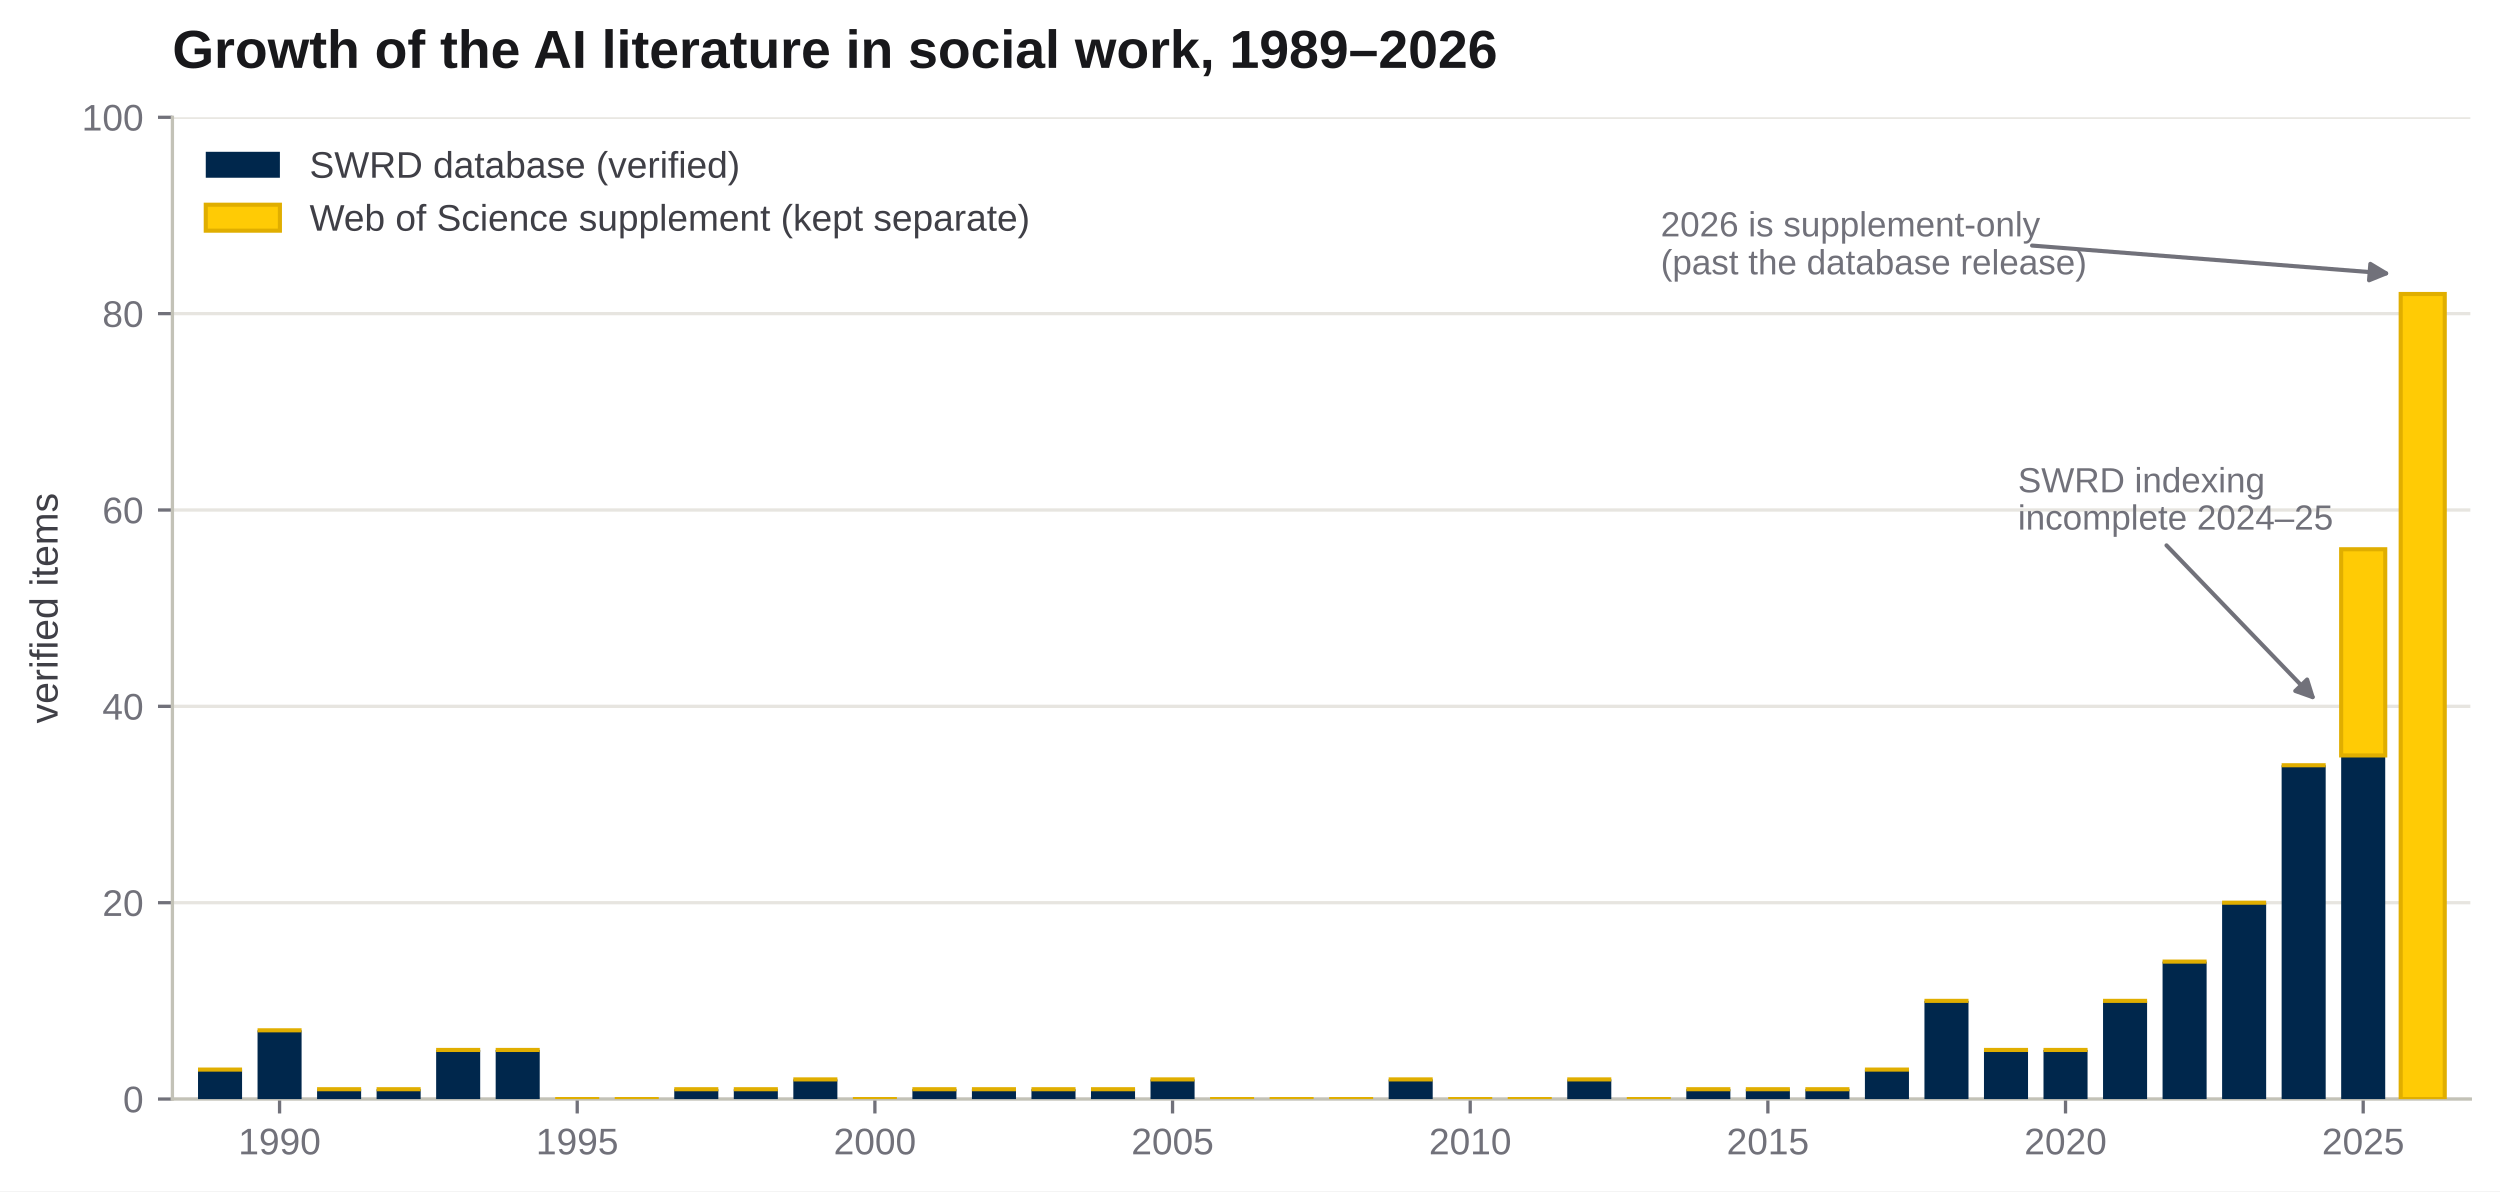
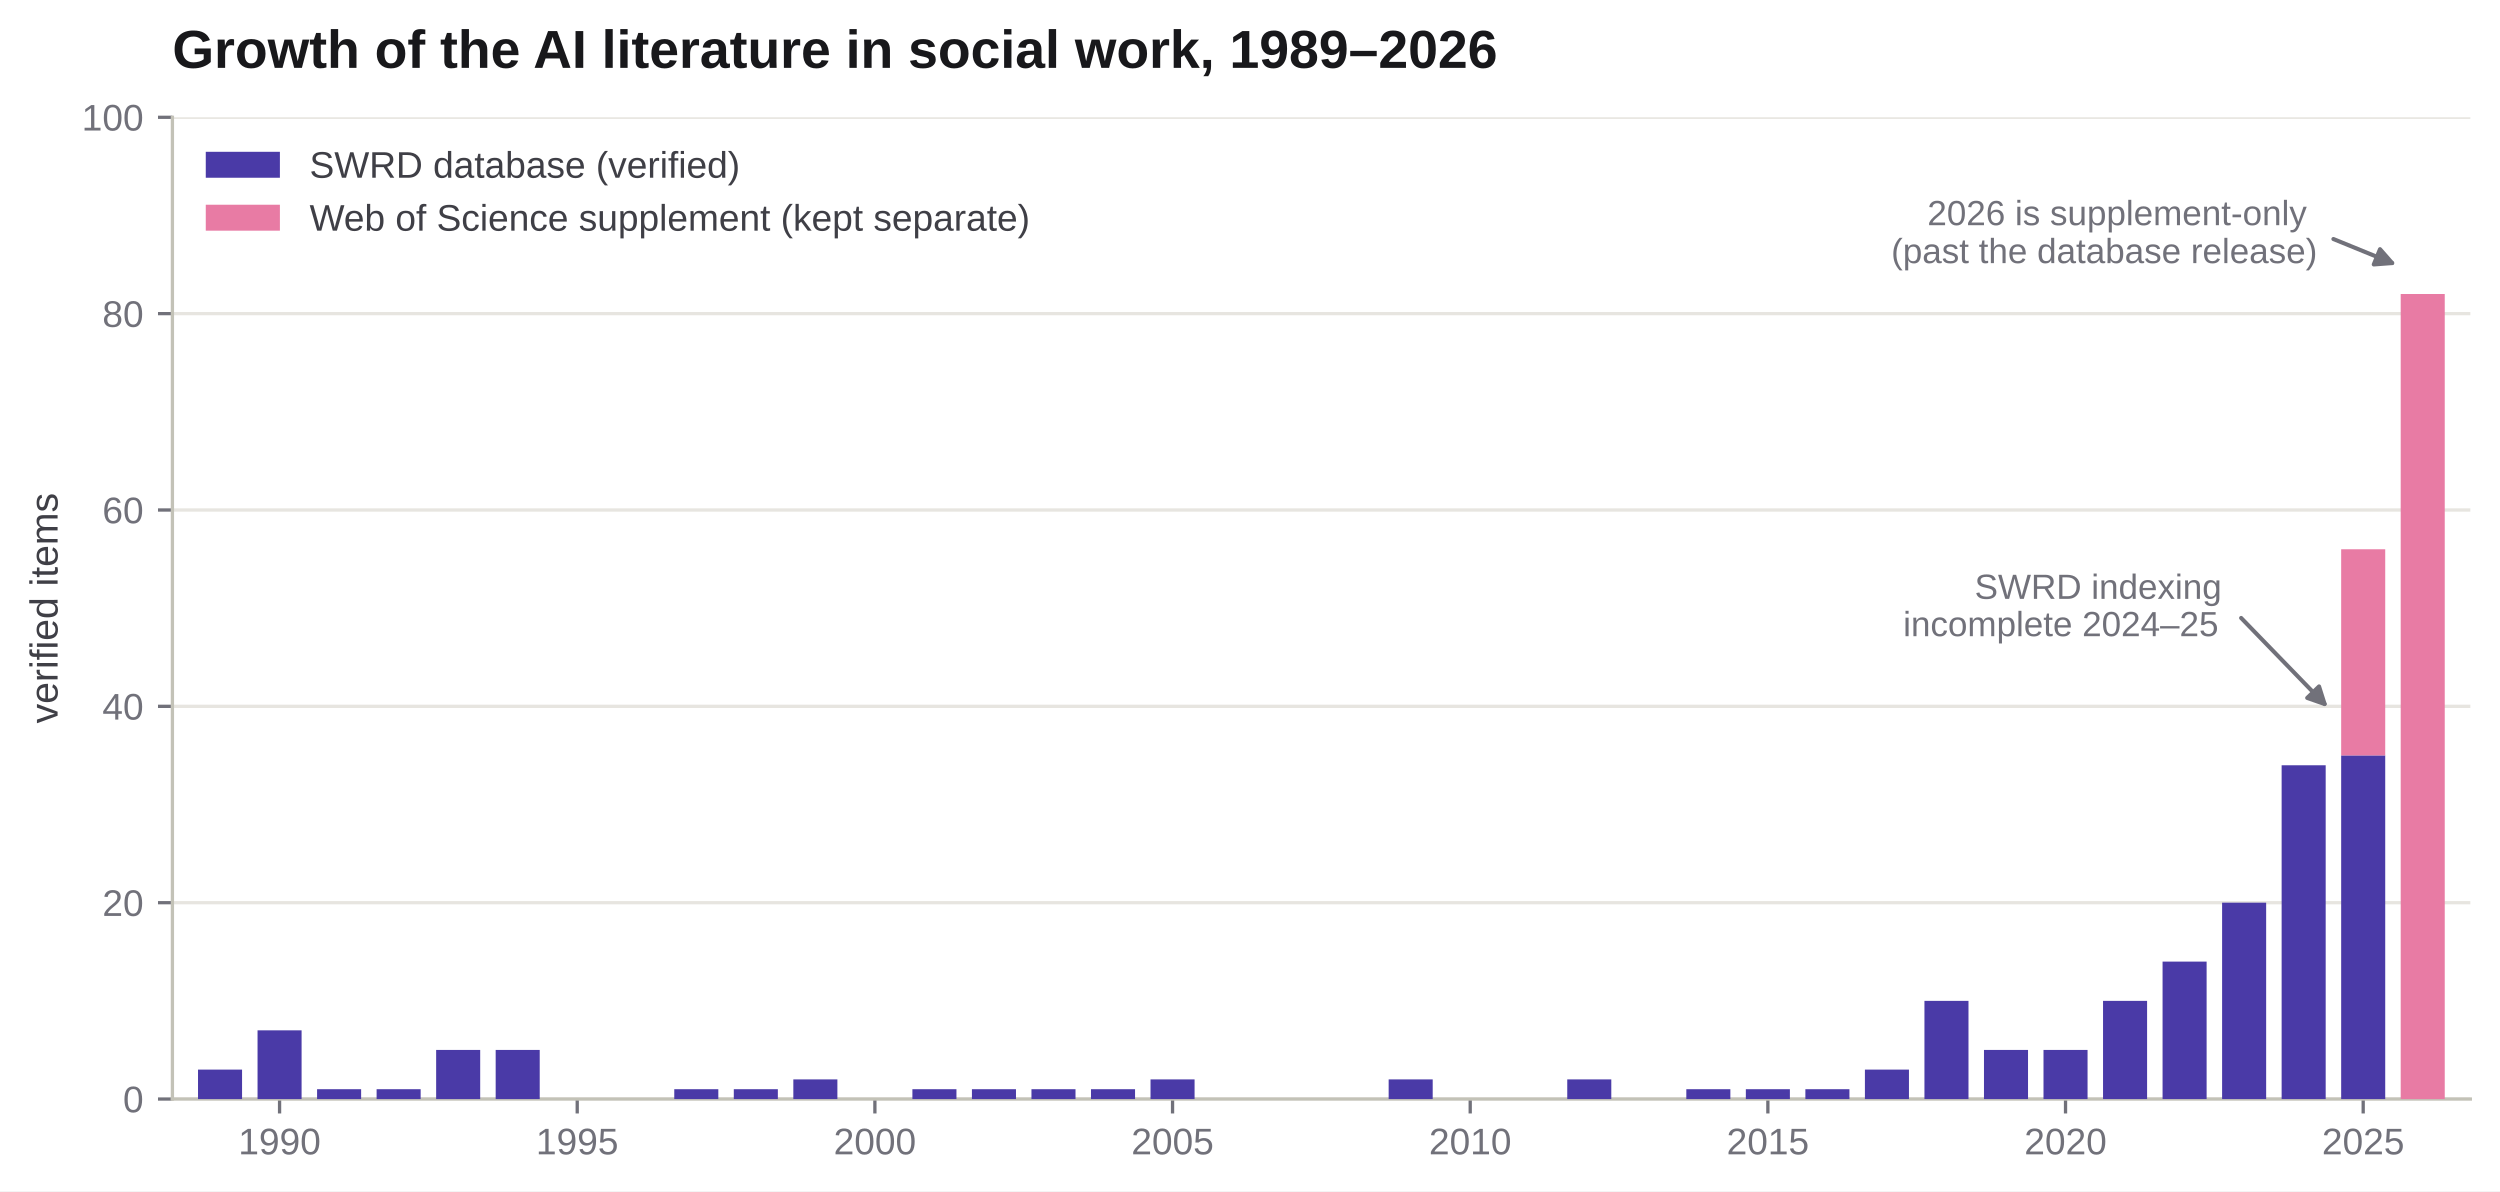
<svg xmlns="http://www.w3.org/2000/svg" xmlns:xlink="http://www.w3.org/1999/xlink" width="607.066pt" height="289.275pt" viewBox="0 0 607.066 289.275" version="1.1">
  <defs>
    <style type="text/css">*{stroke-linejoin: round; stroke-linecap: butt}</style>
  </defs>
  <g id="figure_1">
    <g id="patch_1">
      <path d="M 0 289.275  L 607.066 289.275  L 607.066 0  L 0 0  z " style="fill: #ffffff" />
    </g>
    <g id="axes_1">
      <g id="patch_2">
        <path d="M 41.866 266.875  L 599.866 266.875  L 599.866 28.483  L 41.866 28.483  z " style="fill: #ffffff" />
      </g>
      <g id="matplotlib.axis_1">
        <g id="xtick_1">
          <g id="line2d_1">
            <defs>
-               <path id="m3e2ad71eb3" d="M 0 0  L 0 3.5  " style="stroke: #71717a; stroke-width: 0.8" />
+               <path id="mb1f500b744" d="M 0 0  L 0 3.5  " style="stroke: #71717a; stroke-width: 0.8" />
            </defs>
            <g>
-               <use xlink:href="#m3e2ad71eb3" x="67.886" y="266.875" style="fill: #71717a; stroke: #71717a; stroke-width: 0.8" />
+               <use xlink:href="#mb1f500b744" x="67.886" y="266.875" style="fill: #71717a; stroke: #71717a; stroke-width: 0.8" />
            </g>
          </g>
          <g id="text_1">
            <text style="fill: #71717a; font: 9px 'IBM Plex Sans', 'system-ui', 'Helvetica Neue', 'Arial', sans-serif; text-anchor: middle" x="67.886" y="280.301" transform="rotate(-0 67.88643 280.3014)">1990</text>
          </g>
        </g>
        <g id="xtick_2">
          <g id="line2d_2">
            <g>
-               <use xlink:href="#m3e2ad71eb3" x="140.166" y="266.875" style="fill: #71717a; stroke: #71717a; stroke-width: 0.8" />
+               <use xlink:href="#mb1f500b744" x="140.166" y="266.875" style="fill: #71717a; stroke: #71717a; stroke-width: 0.8" />
            </g>
          </g>
          <g id="text_2">
            <text style="fill: #71717a; font: 9px 'IBM Plex Sans', 'system-ui', 'Helvetica Neue', 'Arial', sans-serif; text-anchor: middle" x="140.166" y="280.301" transform="rotate(-0 140.1662 280.3014)">1995</text>
          </g>
        </g>
        <g id="xtick_3">
          <g id="line2d_3">
            <g>
-               <use xlink:href="#m3e2ad71eb3" x="212.446" y="266.875" style="fill: #71717a; stroke: #71717a; stroke-width: 0.8" />
+               <use xlink:href="#mb1f500b744" x="212.446" y="266.875" style="fill: #71717a; stroke: #71717a; stroke-width: 0.8" />
            </g>
          </g>
          <g id="text_3">
            <text style="fill: #71717a; font: 9px 'IBM Plex Sans', 'system-ui', 'Helvetica Neue', 'Arial', sans-serif; text-anchor: middle" x="212.446" y="280.301" transform="rotate(-0 212.446 280.3014)">2000</text>
          </g>
        </g>
        <g id="xtick_4">
          <g id="line2d_4">
            <g>
-               <use xlink:href="#m3e2ad71eb3" x="284.726" y="266.875" style="fill: #71717a; stroke: #71717a; stroke-width: 0.8" />
+               <use xlink:href="#mb1f500b744" x="284.726" y="266.875" style="fill: #71717a; stroke: #71717a; stroke-width: 0.8" />
            </g>
          </g>
          <g id="text_4">
            <text style="fill: #71717a; font: 9px 'IBM Plex Sans', 'system-ui', 'Helvetica Neue', 'Arial', sans-serif; text-anchor: middle" x="284.726" y="280.301" transform="rotate(-0 284.7258 280.3014)">2005</text>
          </g>
        </g>
        <g id="xtick_5">
          <g id="line2d_5">
            <g>
-               <use xlink:href="#m3e2ad71eb3" x="357.006" y="266.875" style="fill: #71717a; stroke: #71717a; stroke-width: 0.8" />
+               <use xlink:href="#mb1f500b744" x="357.006" y="266.875" style="fill: #71717a; stroke: #71717a; stroke-width: 0.8" />
            </g>
          </g>
          <g id="text_5">
            <text style="fill: #71717a; font: 9px 'IBM Plex Sans', 'system-ui', 'Helvetica Neue', 'Arial', sans-serif; text-anchor: middle" x="357.006" y="280.301" transform="rotate(-0 357.0056 280.3014)">2010</text>
          </g>
        </g>
        <g id="xtick_6">
          <g id="line2d_6">
            <g>
-               <use xlink:href="#m3e2ad71eb3" x="429.285" y="266.875" style="fill: #71717a; stroke: #71717a; stroke-width: 0.8" />
+               <use xlink:href="#mb1f500b744" x="429.285" y="266.875" style="fill: #71717a; stroke: #71717a; stroke-width: 0.8" />
            </g>
          </g>
          <g id="text_6">
            <text style="fill: #71717a; font: 9px 'IBM Plex Sans', 'system-ui', 'Helvetica Neue', 'Arial', sans-serif; text-anchor: middle" x="429.285" y="280.301" transform="rotate(-0 429.2854 280.3014)">2015</text>
          </g>
        </g>
        <g id="xtick_7">
          <g id="line2d_7">
            <g>
-               <use xlink:href="#m3e2ad71eb3" x="501.565" y="266.875" style="fill: #71717a; stroke: #71717a; stroke-width: 0.8" />
+               <use xlink:href="#mb1f500b744" x="501.565" y="266.875" style="fill: #71717a; stroke: #71717a; stroke-width: 0.8" />
            </g>
          </g>
          <g id="text_7">
            <text style="fill: #71717a; font: 9px 'IBM Plex Sans', 'system-ui', 'Helvetica Neue', 'Arial', sans-serif; text-anchor: middle" x="501.565" y="280.301" transform="rotate(-0 501.5652 280.3014)">2020</text>
          </g>
        </g>
        <g id="xtick_8">
          <g id="line2d_8">
            <g>
-               <use xlink:href="#m3e2ad71eb3" x="573.845" y="266.875" style="fill: #71717a; stroke: #71717a; stroke-width: 0.8" />
+               <use xlink:href="#mb1f500b744" x="573.845" y="266.875" style="fill: #71717a; stroke: #71717a; stroke-width: 0.8" />
            </g>
          </g>
          <g id="text_8">
            <text style="fill: #71717a; font: 9px 'IBM Plex Sans', 'system-ui', 'Helvetica Neue', 'Arial', sans-serif; text-anchor: middle" x="573.845" y="280.301" transform="rotate(-0 573.845 280.3014)">2025</text>
          </g>
        </g>
      </g>
      <g id="matplotlib.axis_2">
        <g id="ytick_1">
          <g id="line2d_9">
-             <path d="M 41.866 266.875  L 599.866 266.875  " clip-path="url(#p88d65da010)" style="fill: none; stroke: #e7e5e0; stroke-width: 0.8; stroke-linecap: square" />
+             <path d="M 41.866 266.875  L 599.866 266.875  " clip-path="url(#p7d32a5e23e)" style="fill: none; stroke: #e7e5e0; stroke-width: 0.8; stroke-linecap: square" />
          </g>
          <g id="line2d_10">
            <defs>
-               <path id="m13302ac8a0" d="M 0 0  L -3.5 0  " style="stroke: #71717a; stroke-width: 0.8" />
+               <path id="m7525e73530" d="M 0 0  L -3.5 0  " style="stroke: #71717a; stroke-width: 0.8" />
            </defs>
            <g>
-               <use xlink:href="#m13302ac8a0" x="41.866" y="266.875" style="fill: #71717a; stroke: #71717a; stroke-width: 0.8" />
+               <use xlink:href="#m7525e73530" x="41.866" y="266.875" style="fill: #71717a; stroke: #71717a; stroke-width: 0.8" />
            </g>
          </g>
          <g id="text_9">
            <text style="fill: #71717a; font: 9px 'IBM Plex Sans', 'system-ui', 'Helvetica Neue', 'Arial', sans-serif; text-anchor: end" x="34.866" y="270.088" transform="rotate(-0 34.8657 270.0881)">0</text>
          </g>
        </g>
        <g id="ytick_2">
          <g id="line2d_11">
-             <path d="M 41.866 219.196  L 599.866 219.196  " clip-path="url(#p88d65da010)" style="fill: none; stroke: #e7e5e0; stroke-width: 0.8; stroke-linecap: square" />
+             <path d="M 41.866 219.196  L 599.866 219.196  " clip-path="url(#p7d32a5e23e)" style="fill: none; stroke: #e7e5e0; stroke-width: 0.8; stroke-linecap: square" />
          </g>
          <g id="line2d_12">
            <g>
-               <use xlink:href="#m13302ac8a0" x="41.866" y="219.196" style="fill: #71717a; stroke: #71717a; stroke-width: 0.8" />
+               <use xlink:href="#m7525e73530" x="41.866" y="219.196" style="fill: #71717a; stroke: #71717a; stroke-width: 0.8" />
            </g>
          </g>
          <g id="text_10">
            <text style="fill: #71717a; font: 9px 'IBM Plex Sans', 'system-ui', 'Helvetica Neue', 'Arial', sans-serif; text-anchor: end" x="34.866" y="222.41" transform="rotate(-0 34.8657 222.4097)">20</text>
          </g>
        </g>
        <g id="ytick_3">
          <g id="line2d_13">
-             <path d="M 41.866 171.518  L 599.866 171.518  " clip-path="url(#p88d65da010)" style="fill: none; stroke: #e7e5e0; stroke-width: 0.8; stroke-linecap: square" />
+             <path d="M 41.866 171.518  L 599.866 171.518  " clip-path="url(#p7d32a5e23e)" style="fill: none; stroke: #e7e5e0; stroke-width: 0.8; stroke-linecap: square" />
          </g>
          <g id="line2d_14">
            <g>
-               <use xlink:href="#m13302ac8a0" x="41.866" y="171.518" style="fill: #71717a; stroke: #71717a; stroke-width: 0.8" />
+               <use xlink:href="#m7525e73530" x="41.866" y="171.518" style="fill: #71717a; stroke: #71717a; stroke-width: 0.8" />
            </g>
          </g>
          <g id="text_11">
            <text style="fill: #71717a; font: 9px 'IBM Plex Sans', 'system-ui', 'Helvetica Neue', 'Arial', sans-serif; text-anchor: end" x="34.866" y="174.731" transform="rotate(-0 34.8657 174.7313)">40</text>
          </g>
        </g>
        <g id="ytick_4">
          <g id="line2d_15">
-             <path d="M 41.866 123.84  L 599.866 123.84  " clip-path="url(#p88d65da010)" style="fill: none; stroke: #e7e5e0; stroke-width: 0.8; stroke-linecap: square" />
+             <path d="M 41.866 123.84  L 599.866 123.84  " clip-path="url(#p7d32a5e23e)" style="fill: none; stroke: #e7e5e0; stroke-width: 0.8; stroke-linecap: square" />
          </g>
          <g id="line2d_16">
            <g>
-               <use xlink:href="#m13302ac8a0" x="41.866" y="123.84" style="fill: #71717a; stroke: #71717a; stroke-width: 0.8" />
+               <use xlink:href="#m7525e73530" x="41.866" y="123.84" style="fill: #71717a; stroke: #71717a; stroke-width: 0.8" />
            </g>
          </g>
          <g id="text_12">
            <text style="fill: #71717a; font: 9px 'IBM Plex Sans', 'system-ui', 'Helvetica Neue', 'Arial', sans-serif; text-anchor: end" x="34.866" y="127.053" transform="rotate(-0 34.8657 127.0529)">60</text>
          </g>
        </g>
        <g id="ytick_5">
          <g id="line2d_17">
-             <path d="M 41.866 76.161  L 599.866 76.161  " clip-path="url(#p88d65da010)" style="fill: none; stroke: #e7e5e0; stroke-width: 0.8; stroke-linecap: square" />
+             <path d="M 41.866 76.161  L 599.866 76.161  " clip-path="url(#p7d32a5e23e)" style="fill: none; stroke: #e7e5e0; stroke-width: 0.8; stroke-linecap: square" />
          </g>
          <g id="line2d_18">
            <g>
-               <use xlink:href="#m13302ac8a0" x="41.866" y="76.161" style="fill: #71717a; stroke: #71717a; stroke-width: 0.8" />
+               <use xlink:href="#m7525e73530" x="41.866" y="76.161" style="fill: #71717a; stroke: #71717a; stroke-width: 0.8" />
            </g>
          </g>
          <g id="text_13">
            <text style="fill: #71717a; font: 9px 'IBM Plex Sans', 'system-ui', 'Helvetica Neue', 'Arial', sans-serif; text-anchor: end" x="34.866" y="79.374" transform="rotate(-0 34.8657 79.37449)">80</text>
          </g>
        </g>
        <g id="ytick_6">
          <g id="line2d_19">
-             <path d="M 41.866 28.483  L 599.866 28.483  " clip-path="url(#p88d65da010)" style="fill: none; stroke: #e7e5e0; stroke-width: 0.8; stroke-linecap: square" />
+             <path d="M 41.866 28.483  L 599.866 28.483  " clip-path="url(#p7d32a5e23e)" style="fill: none; stroke: #e7e5e0; stroke-width: 0.8; stroke-linecap: square" />
          </g>
          <g id="line2d_20">
            <g>
-               <use xlink:href="#m13302ac8a0" x="41.866" y="28.483" style="fill: #71717a; stroke: #71717a; stroke-width: 0.8" />
+               <use xlink:href="#m7525e73530" x="41.866" y="28.483" style="fill: #71717a; stroke: #71717a; stroke-width: 0.8" />
            </g>
          </g>
          <g id="text_14">
            <text style="fill: #71717a; font: 9px 'IBM Plex Sans', 'system-ui', 'Helvetica Neue', 'Arial', sans-serif; text-anchor: end" x="34.866" y="31.696" transform="rotate(-0 34.8657 31.69609)">100</text>
          </g>
        </g>
        <g id="text_15">
          <text style="fill: #3f3f46; font: 9.5px 'IBM Plex Sans', 'system-ui', 'Helvetica Neue', 'Arial', sans-serif; text-anchor: middle" x="13.984" y="147.679" transform="rotate(-90 13.98359 147.6788)">verified items</text>
        </g>
      </g>
      <g id="patch_3">
        <path d="M 41.866 266.875  L 41.866 28.483  " style="fill: none; stroke: #c3c2b7; stroke-width: 0.8; stroke-linejoin: miter; stroke-linecap: square" />
      </g>
      <g id="patch_4">
        <path d="M 41.866 266.875  L 599.866 266.875  " style="fill: none; stroke: #c3c2b7; stroke-width: 0.8; stroke-linejoin: miter; stroke-linecap: square" />
      </g>
      <g id="patch_5">
-         <path d="M 48.082 266.875  L 58.779 266.875  L 58.779 259.723  L 48.082 259.723  z " clip-path="url(#p88d65da010)" style="fill: #00274c" />
+         <path d="M 48.082 266.875  L 58.779 266.875  L 58.779 259.723  L 48.082 259.723  z " clip-path="url(#p7d32a5e23e)" style="fill: #4a3aa7" />
      </g>
      <g id="patch_6">
-         <path d="M 62.538 266.875  L 73.235 266.875  L 73.235 250.187  L 62.538 250.187  z " clip-path="url(#p88d65da010)" style="fill: #00274c" />
+         <path d="M 62.538 266.875  L 73.235 266.875  L 73.235 250.187  L 62.538 250.187  z " clip-path="url(#p7d32a5e23e)" style="fill: #4a3aa7" />
      </g>
      <g id="patch_7">
-         <path d="M 76.994 266.875  L 87.691 266.875  L 87.691 264.491  L 76.994 264.491  z " clip-path="url(#p88d65da010)" style="fill: #00274c" />
+         <path d="M 76.994 266.875  L 87.691 266.875  L 87.691 264.491  L 76.994 264.491  z " clip-path="url(#p7d32a5e23e)" style="fill: #4a3aa7" />
      </g>
      <g id="patch_8">
-         <path d="M 91.45 266.875  L 102.147 266.875  L 102.147 264.491  L 91.45 264.491  z " clip-path="url(#p88d65da010)" style="fill: #00274c" />
+         <path d="M 91.45 266.875  L 102.147 266.875  L 102.147 264.491  L 91.45 264.491  z " clip-path="url(#p7d32a5e23e)" style="fill: #4a3aa7" />
      </g>
      <g id="patch_9">
-         <path d="M 105.906 266.875  L 116.603 266.875  L 116.603 254.955  L 105.906 254.955  z " clip-path="url(#p88d65da010)" style="fill: #00274c" />
+         <path d="M 105.906 266.875  L 116.603 266.875  L 116.603 254.955  L 105.906 254.955  z " clip-path="url(#p7d32a5e23e)" style="fill: #4a3aa7" />
      </g>
      <g id="patch_10">
-         <path d="M 120.362 266.875  L 131.059 266.875  L 131.059 254.955  L 120.362 254.955  z " clip-path="url(#p88d65da010)" style="fill: #00274c" />
+         <path d="M 120.362 266.875  L 131.059 266.875  L 131.059 254.955  L 120.362 254.955  z " clip-path="url(#p7d32a5e23e)" style="fill: #4a3aa7" />
      </g>
      <g id="patch_11">
-         <path d="M 134.818 266.875  L 145.515 266.875  L 145.515 266.875  L 134.818 266.875  z " clip-path="url(#p88d65da010)" style="fill: #00274c" />
+         <path d="M 134.818 266.875  L 145.515 266.875  L 145.515 266.875  L 134.818 266.875  z " clip-path="url(#p7d32a5e23e)" style="fill: #4a3aa7" />
      </g>
      <g id="patch_12">
-         <path d="M 149.273 266.875  L 159.971 266.875  L 159.971 266.875  L 149.273 266.875  z " clip-path="url(#p88d65da010)" style="fill: #00274c" />
+         <path d="M 149.273 266.875  L 159.971 266.875  L 159.971 266.875  L 149.273 266.875  z " clip-path="url(#p7d32a5e23e)" style="fill: #4a3aa7" />
      </g>
      <g id="patch_13">
-         <path d="M 163.729 266.875  L 174.427 266.875  L 174.427 264.491  L 163.729 264.491  z " clip-path="url(#p88d65da010)" style="fill: #00274c" />
+         <path d="M 163.729 266.875  L 174.427 266.875  L 174.427 264.491  L 163.729 264.491  z " clip-path="url(#p7d32a5e23e)" style="fill: #4a3aa7" />
      </g>
      <g id="patch_14">
-         <path d="M 178.185 266.875  L 188.883 266.875  L 188.883 264.491  L 178.185 264.491  z " clip-path="url(#p88d65da010)" style="fill: #00274c" />
+         <path d="M 178.185 266.875  L 188.883 266.875  L 188.883 264.491  L 178.185 264.491  z " clip-path="url(#p7d32a5e23e)" style="fill: #4a3aa7" />
      </g>
      <g id="patch_15">
-         <path d="M 192.641 266.875  L 203.339 266.875  L 203.339 262.107  L 192.641 262.107  z " clip-path="url(#p88d65da010)" style="fill: #00274c" />
+         <path d="M 192.641 266.875  L 203.339 266.875  L 203.339 262.107  L 192.641 262.107  z " clip-path="url(#p7d32a5e23e)" style="fill: #4a3aa7" />
      </g>
      <g id="patch_16">
-         <path d="M 207.097 266.875  L 217.795 266.875  L 217.795 266.875  L 207.097 266.875  z " clip-path="url(#p88d65da010)" style="fill: #00274c" />
+         <path d="M 207.097 266.875  L 217.795 266.875  L 217.795 266.875  L 207.097 266.875  z " clip-path="url(#p7d32a5e23e)" style="fill: #4a3aa7" />
      </g>
      <g id="patch_17">
-         <path d="M 221.553 266.875  L 232.251 266.875  L 232.251 264.491  L 221.553 264.491  z " clip-path="url(#p88d65da010)" style="fill: #00274c" />
+         <path d="M 221.553 266.875  L 232.251 266.875  L 232.251 264.491  L 221.553 264.491  z " clip-path="url(#p7d32a5e23e)" style="fill: #4a3aa7" />
      </g>
      <g id="patch_18">
-         <path d="M 236.009 266.875  L 246.707 266.875  L 246.707 264.491  L 236.009 264.491  z " clip-path="url(#p88d65da010)" style="fill: #00274c" />
+         <path d="M 236.009 266.875  L 246.707 266.875  L 246.707 264.491  L 236.009 264.491  z " clip-path="url(#p7d32a5e23e)" style="fill: #4a3aa7" />
      </g>
      <g id="patch_19">
-         <path d="M 250.465 266.875  L 261.163 266.875  L 261.163 264.491  L 250.465 264.491  z " clip-path="url(#p88d65da010)" style="fill: #00274c" />
+         <path d="M 250.465 266.875  L 261.163 266.875  L 261.163 264.491  L 250.465 264.491  z " clip-path="url(#p7d32a5e23e)" style="fill: #4a3aa7" />
      </g>
      <g id="patch_20">
-         <path d="M 264.921 266.875  L 275.619 266.875  L 275.619 264.491  L 264.921 264.491  z " clip-path="url(#p88d65da010)" style="fill: #00274c" />
+         <path d="M 264.921 266.875  L 275.619 266.875  L 275.619 264.491  L 264.921 264.491  z " clip-path="url(#p7d32a5e23e)" style="fill: #4a3aa7" />
      </g>
      <g id="patch_21">
-         <path d="M 279.377 266.875  L 290.075 266.875  L 290.075 262.107  L 279.377 262.107  z " clip-path="url(#p88d65da010)" style="fill: #00274c" />
+         <path d="M 279.377 266.875  L 290.075 266.875  L 290.075 262.107  L 279.377 262.107  z " clip-path="url(#p7d32a5e23e)" style="fill: #4a3aa7" />
      </g>
      <g id="patch_22">
-         <path d="M 293.833 266.875  L 304.53 266.875  L 304.53 266.875  L 293.833 266.875  z " clip-path="url(#p88d65da010)" style="fill: #00274c" />
+         <path d="M 293.833 266.875  L 304.53 266.875  L 304.53 266.875  L 293.833 266.875  z " clip-path="url(#p7d32a5e23e)" style="fill: #4a3aa7" />
      </g>
      <g id="patch_23">
-         <path d="M 308.289 266.875  L 318.986 266.875  L 318.986 266.875  L 308.289 266.875  z " clip-path="url(#p88d65da010)" style="fill: #00274c" />
+         <path d="M 308.289 266.875  L 318.986 266.875  L 318.986 266.875  L 308.289 266.875  z " clip-path="url(#p7d32a5e23e)" style="fill: #4a3aa7" />
      </g>
      <g id="patch_24">
-         <path d="M 322.745 266.875  L 333.442 266.875  L 333.442 266.875  L 322.745 266.875  z " clip-path="url(#p88d65da010)" style="fill: #00274c" />
+         <path d="M 322.745 266.875  L 333.442 266.875  L 333.442 266.875  L 322.745 266.875  z " clip-path="url(#p7d32a5e23e)" style="fill: #4a3aa7" />
      </g>
      <g id="patch_25">
-         <path d="M 337.201 266.875  L 347.898 266.875  L 347.898 262.107  L 337.201 262.107  z " clip-path="url(#p88d65da010)" style="fill: #00274c" />
+         <path d="M 337.201 266.875  L 347.898 266.875  L 347.898 262.107  L 337.201 262.107  z " clip-path="url(#p7d32a5e23e)" style="fill: #4a3aa7" />
      </g>
      <g id="patch_26">
-         <path d="M 351.657 266.875  L 362.354 266.875  L 362.354 266.875  L 351.657 266.875  z " clip-path="url(#p88d65da010)" style="fill: #00274c" />
+         <path d="M 351.657 266.875  L 362.354 266.875  L 362.354 266.875  L 351.657 266.875  z " clip-path="url(#p7d32a5e23e)" style="fill: #4a3aa7" />
      </g>
      <g id="patch_27">
-         <path d="M 366.113 266.875  L 376.81 266.875  L 376.81 266.875  L 366.113 266.875  z " clip-path="url(#p88d65da010)" style="fill: #00274c" />
+         <path d="M 366.113 266.875  L 376.81 266.875  L 376.81 266.875  L 366.113 266.875  z " clip-path="url(#p7d32a5e23e)" style="fill: #4a3aa7" />
      </g>
      <g id="patch_28">
-         <path d="M 380.569 266.875  L 391.266 266.875  L 391.266 262.107  L 380.569 262.107  z " clip-path="url(#p88d65da010)" style="fill: #00274c" />
+         <path d="M 380.569 266.875  L 391.266 266.875  L 391.266 262.107  L 380.569 262.107  z " clip-path="url(#p7d32a5e23e)" style="fill: #4a3aa7" />
      </g>
      <g id="patch_29">
-         <path d="M 395.025 266.875  L 405.722 266.875  L 405.722 266.875  L 395.025 266.875  z " clip-path="url(#p88d65da010)" style="fill: #00274c" />
+         <path d="M 395.025 266.875  L 405.722 266.875  L 405.722 266.875  L 395.025 266.875  z " clip-path="url(#p7d32a5e23e)" style="fill: #4a3aa7" />
      </g>
      <g id="patch_30">
-         <path d="M 409.481 266.875  L 420.178 266.875  L 420.178 264.491  L 409.481 264.491  z " clip-path="url(#p88d65da010)" style="fill: #00274c" />
+         <path d="M 409.481 266.875  L 420.178 266.875  L 420.178 264.491  L 409.481 264.491  z " clip-path="url(#p7d32a5e23e)" style="fill: #4a3aa7" />
      </g>
      <g id="patch_31">
-         <path d="M 423.937 266.875  L 434.634 266.875  L 434.634 264.491  L 423.937 264.491  z " clip-path="url(#p88d65da010)" style="fill: #00274c" />
+         <path d="M 423.937 266.875  L 434.634 266.875  L 434.634 264.491  L 423.937 264.491  z " clip-path="url(#p7d32a5e23e)" style="fill: #4a3aa7" />
      </g>
      <g id="patch_32">
-         <path d="M 438.393 266.875  L 449.09 266.875  L 449.09 264.491  L 438.393 264.491  z " clip-path="url(#p88d65da010)" style="fill: #00274c" />
+         <path d="M 438.393 266.875  L 449.09 266.875  L 449.09 264.491  L 438.393 264.491  z " clip-path="url(#p7d32a5e23e)" style="fill: #4a3aa7" />
      </g>
      <g id="patch_33">
-         <path d="M 452.849 266.875  L 463.546 266.875  L 463.546 259.723  L 452.849 259.723  z " clip-path="url(#p88d65da010)" style="fill: #00274c" />
+         <path d="M 452.849 266.875  L 463.546 266.875  L 463.546 259.723  L 452.849 259.723  z " clip-path="url(#p7d32a5e23e)" style="fill: #4a3aa7" />
      </g>
      <g id="patch_34">
-         <path d="M 467.305 266.875  L 478.002 266.875  L 478.002 243.036  L 467.305 243.036  z " clip-path="url(#p88d65da010)" style="fill: #00274c" />
+         <path d="M 467.305 266.875  L 478.002 266.875  L 478.002 243.036  L 467.305 243.036  z " clip-path="url(#p7d32a5e23e)" style="fill: #4a3aa7" />
      </g>
      <g id="patch_35">
-         <path d="M 481.761 266.875  L 492.458 266.875  L 492.458 254.955  L 481.761 254.955  z " clip-path="url(#p88d65da010)" style="fill: #00274c" />
+         <path d="M 481.761 266.875  L 492.458 266.875  L 492.458 254.955  L 481.761 254.955  z " clip-path="url(#p7d32a5e23e)" style="fill: #4a3aa7" />
      </g>
      <g id="patch_36">
-         <path d="M 496.216 266.875  L 506.914 266.875  L 506.914 254.955  L 496.216 254.955  z " clip-path="url(#p88d65da010)" style="fill: #00274c" />
+         <path d="M 496.216 266.875  L 506.914 266.875  L 506.914 254.955  L 496.216 254.955  z " clip-path="url(#p7d32a5e23e)" style="fill: #4a3aa7" />
      </g>
      <g id="patch_37">
-         <path d="M 510.672 266.875  L 521.37 266.875  L 521.37 243.036  L 510.672 243.036  z " clip-path="url(#p88d65da010)" style="fill: #00274c" />
+         <path d="M 510.672 266.875  L 521.37 266.875  L 521.37 243.036  L 510.672 243.036  z " clip-path="url(#p7d32a5e23e)" style="fill: #4a3aa7" />
      </g>
      <g id="patch_38">
-         <path d="M 525.128 266.875  L 535.826 266.875  L 535.826 233.5  L 525.128 233.5  z " clip-path="url(#p88d65da010)" style="fill: #00274c" />
+         <path d="M 525.128 266.875  L 535.826 266.875  L 535.826 233.5  L 525.128 233.5  z " clip-path="url(#p7d32a5e23e)" style="fill: #4a3aa7" />
      </g>
      <g id="patch_39">
-         <path d="M 539.584 266.875  L 550.282 266.875  L 550.282 219.196  L 539.584 219.196  z " clip-path="url(#p88d65da010)" style="fill: #00274c" />
+         <path d="M 539.584 266.875  L 550.282 266.875  L 550.282 219.196  L 539.584 219.196  z " clip-path="url(#p7d32a5e23e)" style="fill: #4a3aa7" />
      </g>
      <g id="patch_40">
-         <path d="M 554.04 266.875  L 564.738 266.875  L 564.738 185.822  L 554.04 185.822  z " clip-path="url(#p88d65da010)" style="fill: #00274c" />
+         <path d="M 554.04 266.875  L 564.738 266.875  L 564.738 185.822  L 554.04 185.822  z " clip-path="url(#p7d32a5e23e)" style="fill: #4a3aa7" />
      </g>
      <g id="patch_41">
-         <path d="M 568.496 266.875  L 579.194 266.875  L 579.194 183.438  L 568.496 183.438  z " clip-path="url(#p88d65da010)" style="fill: #00274c" />
+         <path d="M 568.496 266.875  L 579.194 266.875  L 579.194 183.438  L 568.496 183.438  z " clip-path="url(#p7d32a5e23e)" style="fill: #4a3aa7" />
      </g>
      <g id="patch_42">
-         <path d="M 582.952 266.875  L 593.65 266.875  L 593.65 266.875  L 582.952 266.875  z " clip-path="url(#p88d65da010)" style="fill: #00274c" />
+         <path d="M 582.952 266.875  L 593.65 266.875  L 593.65 266.875  L 582.952 266.875  z " clip-path="url(#p7d32a5e23e)" style="fill: #4a3aa7" />
      </g>
      <g id="patch_43">
-         <path d="M 48.082 259.723  L 58.779 259.723  L 58.779 259.723  L 48.082 259.723  z " clip-path="url(#p88d65da010)" style="fill: #ffcb05; stroke: #e0ae00; stroke-linejoin: miter" />
+         <path d="M 48.082 259.723  L 58.779 259.723  L 58.779 259.723  L 48.082 259.723  z " clip-path="url(#p7d32a5e23e)" style="fill: #e87ba4" />
      </g>
      <g id="patch_44">
-         <path d="M 62.538 250.187  L 73.235 250.187  L 73.235 250.187  L 62.538 250.187  z " clip-path="url(#p88d65da010)" style="fill: #ffcb05; stroke: #e0ae00; stroke-linejoin: miter" />
+         <path d="M 62.538 250.187  L 73.235 250.187  L 73.235 250.187  L 62.538 250.187  z " clip-path="url(#p7d32a5e23e)" style="fill: #e87ba4" />
      </g>
      <g id="patch_45">
-         <path d="M 76.994 264.491  L 87.691 264.491  L 87.691 264.491  L 76.994 264.491  z " clip-path="url(#p88d65da010)" style="fill: #ffcb05; stroke: #e0ae00; stroke-linejoin: miter" />
+         <path d="M 76.994 264.491  L 87.691 264.491  L 87.691 264.491  L 76.994 264.491  z " clip-path="url(#p7d32a5e23e)" style="fill: #e87ba4" />
      </g>
      <g id="patch_46">
-         <path d="M 91.45 264.491  L 102.147 264.491  L 102.147 264.491  L 91.45 264.491  z " clip-path="url(#p88d65da010)" style="fill: #ffcb05; stroke: #e0ae00; stroke-linejoin: miter" />
+         <path d="M 91.45 264.491  L 102.147 264.491  L 102.147 264.491  L 91.45 264.491  z " clip-path="url(#p7d32a5e23e)" style="fill: #e87ba4" />
      </g>
      <g id="patch_47">
-         <path d="M 105.906 254.955  L 116.603 254.955  L 116.603 254.955  L 105.906 254.955  z " clip-path="url(#p88d65da010)" style="fill: #ffcb05; stroke: #e0ae00; stroke-linejoin: miter" />
+         <path d="M 105.906 254.955  L 116.603 254.955  L 116.603 254.955  L 105.906 254.955  z " clip-path="url(#p7d32a5e23e)" style="fill: #e87ba4" />
      </g>
      <g id="patch_48">
-         <path d="M 120.362 254.955  L 131.059 254.955  L 131.059 254.955  L 120.362 254.955  z " clip-path="url(#p88d65da010)" style="fill: #ffcb05; stroke: #e0ae00; stroke-linejoin: miter" />
+         <path d="M 120.362 254.955  L 131.059 254.955  L 131.059 254.955  L 120.362 254.955  z " clip-path="url(#p7d32a5e23e)" style="fill: #e87ba4" />
      </g>
      <g id="patch_49">
-         <path d="M 134.818 266.875  L 145.515 266.875  L 145.515 266.875  L 134.818 266.875  z " clip-path="url(#p88d65da010)" style="fill: #ffcb05; stroke: #e0ae00; stroke-linejoin: miter" />
+         <path d="M 134.818 266.875  L 145.515 266.875  L 145.515 266.875  L 134.818 266.875  z " clip-path="url(#p7d32a5e23e)" style="fill: #e87ba4" />
      </g>
      <g id="patch_50">
-         <path d="M 149.273 266.875  L 159.971 266.875  L 159.971 266.875  L 149.273 266.875  z " clip-path="url(#p88d65da010)" style="fill: #ffcb05; stroke: #e0ae00; stroke-linejoin: miter" />
+         <path d="M 149.273 266.875  L 159.971 266.875  L 159.971 266.875  L 149.273 266.875  z " clip-path="url(#p7d32a5e23e)" style="fill: #e87ba4" />
      </g>
      <g id="patch_51">
-         <path d="M 163.729 264.491  L 174.427 264.491  L 174.427 264.491  L 163.729 264.491  z " clip-path="url(#p88d65da010)" style="fill: #ffcb05; stroke: #e0ae00; stroke-linejoin: miter" />
+         <path d="M 163.729 264.491  L 174.427 264.491  L 174.427 264.491  L 163.729 264.491  z " clip-path="url(#p7d32a5e23e)" style="fill: #e87ba4" />
      </g>
      <g id="patch_52">
-         <path d="M 178.185 264.491  L 188.883 264.491  L 188.883 264.491  L 178.185 264.491  z " clip-path="url(#p88d65da010)" style="fill: #ffcb05; stroke: #e0ae00; stroke-linejoin: miter" />
+         <path d="M 178.185 264.491  L 188.883 264.491  L 188.883 264.491  L 178.185 264.491  z " clip-path="url(#p7d32a5e23e)" style="fill: #e87ba4" />
      </g>
      <g id="patch_53">
-         <path d="M 192.641 262.107  L 203.339 262.107  L 203.339 262.107  L 192.641 262.107  z " clip-path="url(#p88d65da010)" style="fill: #ffcb05; stroke: #e0ae00; stroke-linejoin: miter" />
+         <path d="M 192.641 262.107  L 203.339 262.107  L 203.339 262.107  L 192.641 262.107  z " clip-path="url(#p7d32a5e23e)" style="fill: #e87ba4" />
      </g>
      <g id="patch_54">
-         <path d="M 207.097 266.875  L 217.795 266.875  L 217.795 266.875  L 207.097 266.875  z " clip-path="url(#p88d65da010)" style="fill: #ffcb05; stroke: #e0ae00; stroke-linejoin: miter" />
+         <path d="M 207.097 266.875  L 217.795 266.875  L 217.795 266.875  L 207.097 266.875  z " clip-path="url(#p7d32a5e23e)" style="fill: #e87ba4" />
      </g>
      <g id="patch_55">
-         <path d="M 221.553 264.491  L 232.251 264.491  L 232.251 264.491  L 221.553 264.491  z " clip-path="url(#p88d65da010)" style="fill: #ffcb05; stroke: #e0ae00; stroke-linejoin: miter" />
+         <path d="M 221.553 264.491  L 232.251 264.491  L 232.251 264.491  L 221.553 264.491  z " clip-path="url(#p7d32a5e23e)" style="fill: #e87ba4" />
      </g>
      <g id="patch_56">
-         <path d="M 236.009 264.491  L 246.707 264.491  L 246.707 264.491  L 236.009 264.491  z " clip-path="url(#p88d65da010)" style="fill: #ffcb05; stroke: #e0ae00; stroke-linejoin: miter" />
+         <path d="M 236.009 264.491  L 246.707 264.491  L 246.707 264.491  L 236.009 264.491  z " clip-path="url(#p7d32a5e23e)" style="fill: #e87ba4" />
      </g>
      <g id="patch_57">
-         <path d="M 250.465 264.491  L 261.163 264.491  L 261.163 264.491  L 250.465 264.491  z " clip-path="url(#p88d65da010)" style="fill: #ffcb05; stroke: #e0ae00; stroke-linejoin: miter" />
+         <path d="M 250.465 264.491  L 261.163 264.491  L 261.163 264.491  L 250.465 264.491  z " clip-path="url(#p7d32a5e23e)" style="fill: #e87ba4" />
      </g>
      <g id="patch_58">
-         <path d="M 264.921 264.491  L 275.619 264.491  L 275.619 264.491  L 264.921 264.491  z " clip-path="url(#p88d65da010)" style="fill: #ffcb05; stroke: #e0ae00; stroke-linejoin: miter" />
+         <path d="M 264.921 264.491  L 275.619 264.491  L 275.619 264.491  L 264.921 264.491  z " clip-path="url(#p7d32a5e23e)" style="fill: #e87ba4" />
      </g>
      <g id="patch_59">
-         <path d="M 279.377 262.107  L 290.075 262.107  L 290.075 262.107  L 279.377 262.107  z " clip-path="url(#p88d65da010)" style="fill: #ffcb05; stroke: #e0ae00; stroke-linejoin: miter" />
+         <path d="M 279.377 262.107  L 290.075 262.107  L 290.075 262.107  L 279.377 262.107  z " clip-path="url(#p7d32a5e23e)" style="fill: #e87ba4" />
      </g>
      <g id="patch_60">
-         <path d="M 293.833 266.875  L 304.53 266.875  L 304.53 266.875  L 293.833 266.875  z " clip-path="url(#p88d65da010)" style="fill: #ffcb05; stroke: #e0ae00; stroke-linejoin: miter" />
+         <path d="M 293.833 266.875  L 304.53 266.875  L 304.53 266.875  L 293.833 266.875  z " clip-path="url(#p7d32a5e23e)" style="fill: #e87ba4" />
      </g>
      <g id="patch_61">
-         <path d="M 308.289 266.875  L 318.986 266.875  L 318.986 266.875  L 308.289 266.875  z " clip-path="url(#p88d65da010)" style="fill: #ffcb05; stroke: #e0ae00; stroke-linejoin: miter" />
+         <path d="M 308.289 266.875  L 318.986 266.875  L 318.986 266.875  L 308.289 266.875  z " clip-path="url(#p7d32a5e23e)" style="fill: #e87ba4" />
      </g>
      <g id="patch_62">
-         <path d="M 322.745 266.875  L 333.442 266.875  L 333.442 266.875  L 322.745 266.875  z " clip-path="url(#p88d65da010)" style="fill: #ffcb05; stroke: #e0ae00; stroke-linejoin: miter" />
+         <path d="M 322.745 266.875  L 333.442 266.875  L 333.442 266.875  L 322.745 266.875  z " clip-path="url(#p7d32a5e23e)" style="fill: #e87ba4" />
      </g>
      <g id="patch_63">
-         <path d="M 337.201 262.107  L 347.898 262.107  L 347.898 262.107  L 337.201 262.107  z " clip-path="url(#p88d65da010)" style="fill: #ffcb05; stroke: #e0ae00; stroke-linejoin: miter" />
+         <path d="M 337.201 262.107  L 347.898 262.107  L 347.898 262.107  L 337.201 262.107  z " clip-path="url(#p7d32a5e23e)" style="fill: #e87ba4" />
      </g>
      <g id="patch_64">
-         <path d="M 351.657 266.875  L 362.354 266.875  L 362.354 266.875  L 351.657 266.875  z " clip-path="url(#p88d65da010)" style="fill: #ffcb05; stroke: #e0ae00; stroke-linejoin: miter" />
+         <path d="M 351.657 266.875  L 362.354 266.875  L 362.354 266.875  L 351.657 266.875  z " clip-path="url(#p7d32a5e23e)" style="fill: #e87ba4" />
      </g>
      <g id="patch_65">
-         <path d="M 366.113 266.875  L 376.81 266.875  L 376.81 266.875  L 366.113 266.875  z " clip-path="url(#p88d65da010)" style="fill: #ffcb05; stroke: #e0ae00; stroke-linejoin: miter" />
+         <path d="M 366.113 266.875  L 376.81 266.875  L 376.81 266.875  L 366.113 266.875  z " clip-path="url(#p7d32a5e23e)" style="fill: #e87ba4" />
      </g>
      <g id="patch_66">
-         <path d="M 380.569 262.107  L 391.266 262.107  L 391.266 262.107  L 380.569 262.107  z " clip-path="url(#p88d65da010)" style="fill: #ffcb05; stroke: #e0ae00; stroke-linejoin: miter" />
+         <path d="M 380.569 262.107  L 391.266 262.107  L 391.266 262.107  L 380.569 262.107  z " clip-path="url(#p7d32a5e23e)" style="fill: #e87ba4" />
      </g>
      <g id="patch_67">
-         <path d="M 395.025 266.875  L 405.722 266.875  L 405.722 266.875  L 395.025 266.875  z " clip-path="url(#p88d65da010)" style="fill: #ffcb05; stroke: #e0ae00; stroke-linejoin: miter" />
+         <path d="M 395.025 266.875  L 405.722 266.875  L 405.722 266.875  L 395.025 266.875  z " clip-path="url(#p7d32a5e23e)" style="fill: #e87ba4" />
      </g>
      <g id="patch_68">
-         <path d="M 409.481 264.491  L 420.178 264.491  L 420.178 264.491  L 409.481 264.491  z " clip-path="url(#p88d65da010)" style="fill: #ffcb05; stroke: #e0ae00; stroke-linejoin: miter" />
+         <path d="M 409.481 264.491  L 420.178 264.491  L 420.178 264.491  L 409.481 264.491  z " clip-path="url(#p7d32a5e23e)" style="fill: #e87ba4" />
      </g>
      <g id="patch_69">
-         <path d="M 423.937 264.491  L 434.634 264.491  L 434.634 264.491  L 423.937 264.491  z " clip-path="url(#p88d65da010)" style="fill: #ffcb05; stroke: #e0ae00; stroke-linejoin: miter" />
+         <path d="M 423.937 264.491  L 434.634 264.491  L 434.634 264.491  L 423.937 264.491  z " clip-path="url(#p7d32a5e23e)" style="fill: #e87ba4" />
      </g>
      <g id="patch_70">
-         <path d="M 438.393 264.491  L 449.09 264.491  L 449.09 264.491  L 438.393 264.491  z " clip-path="url(#p88d65da010)" style="fill: #ffcb05; stroke: #e0ae00; stroke-linejoin: miter" />
+         <path d="M 438.393 264.491  L 449.09 264.491  L 449.09 264.491  L 438.393 264.491  z " clip-path="url(#p7d32a5e23e)" style="fill: #e87ba4" />
      </g>
      <g id="patch_71">
-         <path d="M 452.849 259.723  L 463.546 259.723  L 463.546 259.723  L 452.849 259.723  z " clip-path="url(#p88d65da010)" style="fill: #ffcb05; stroke: #e0ae00; stroke-linejoin: miter" />
+         <path d="M 452.849 259.723  L 463.546 259.723  L 463.546 259.723  L 452.849 259.723  z " clip-path="url(#p7d32a5e23e)" style="fill: #e87ba4" />
      </g>
      <g id="patch_72">
-         <path d="M 467.305 243.036  L 478.002 243.036  L 478.002 243.036  L 467.305 243.036  z " clip-path="url(#p88d65da010)" style="fill: #ffcb05; stroke: #e0ae00; stroke-linejoin: miter" />
+         <path d="M 467.305 243.036  L 478.002 243.036  L 478.002 243.036  L 467.305 243.036  z " clip-path="url(#p7d32a5e23e)" style="fill: #e87ba4" />
      </g>
      <g id="patch_73">
-         <path d="M 481.761 254.955  L 492.458 254.955  L 492.458 254.955  L 481.761 254.955  z " clip-path="url(#p88d65da010)" style="fill: #ffcb05; stroke: #e0ae00; stroke-linejoin: miter" />
+         <path d="M 481.761 254.955  L 492.458 254.955  L 492.458 254.955  L 481.761 254.955  z " clip-path="url(#p7d32a5e23e)" style="fill: #e87ba4" />
      </g>
      <g id="patch_74">
-         <path d="M 496.216 254.955  L 506.914 254.955  L 506.914 254.955  L 496.216 254.955  z " clip-path="url(#p88d65da010)" style="fill: #ffcb05; stroke: #e0ae00; stroke-linejoin: miter" />
+         <path d="M 496.216 254.955  L 506.914 254.955  L 506.914 254.955  L 496.216 254.955  z " clip-path="url(#p7d32a5e23e)" style="fill: #e87ba4" />
      </g>
      <g id="patch_75">
-         <path d="M 510.672 243.036  L 521.37 243.036  L 521.37 243.036  L 510.672 243.036  z " clip-path="url(#p88d65da010)" style="fill: #ffcb05; stroke: #e0ae00; stroke-linejoin: miter" />
+         <path d="M 510.672 243.036  L 521.37 243.036  L 521.37 243.036  L 510.672 243.036  z " clip-path="url(#p7d32a5e23e)" style="fill: #e87ba4" />
      </g>
      <g id="patch_76">
-         <path d="M 525.128 233.5  L 535.826 233.5  L 535.826 233.5  L 525.128 233.5  z " clip-path="url(#p88d65da010)" style="fill: #ffcb05; stroke: #e0ae00; stroke-linejoin: miter" />
+         <path d="M 525.128 233.5  L 535.826 233.5  L 535.826 233.5  L 525.128 233.5  z " clip-path="url(#p7d32a5e23e)" style="fill: #e87ba4" />
      </g>
      <g id="patch_77">
-         <path d="M 539.584 219.196  L 550.282 219.196  L 550.282 219.196  L 539.584 219.196  z " clip-path="url(#p88d65da010)" style="fill: #ffcb05; stroke: #e0ae00; stroke-linejoin: miter" />
+         <path d="M 539.584 219.196  L 550.282 219.196  L 550.282 219.196  L 539.584 219.196  z " clip-path="url(#p7d32a5e23e)" style="fill: #e87ba4" />
      </g>
      <g id="patch_78">
-         <path d="M 554.04 185.822  L 564.738 185.822  L 564.738 185.822  L 554.04 185.822  z " clip-path="url(#p88d65da010)" style="fill: #ffcb05; stroke: #e0ae00; stroke-linejoin: miter" />
+         <path d="M 554.04 185.822  L 564.738 185.822  L 564.738 185.822  L 554.04 185.822  z " clip-path="url(#p7d32a5e23e)" style="fill: #e87ba4" />
      </g>
      <g id="patch_79">
-         <path d="M 568.496 183.438  L 579.194 183.438  L 579.194 133.375  L 568.496 133.375  z " clip-path="url(#p88d65da010)" style="fill: #ffcb05; stroke: #e0ae00; stroke-linejoin: miter" />
+         <path d="M 568.496 183.438  L 579.194 183.438  L 579.194 133.375  L 568.496 133.375  z " clip-path="url(#p7d32a5e23e)" style="fill: #e87ba4" />
      </g>
      <g id="patch_80">
-         <path d="M 582.952 266.875  L 593.65 266.875  L 593.65 71.393  L 582.952 71.393  z " clip-path="url(#p88d65da010)" style="fill: #ffcb05; stroke: #e0ae00; stroke-linejoin: miter" />
+         <path d="M 582.952 266.875  L 593.65 266.875  L 593.65 71.393  L 582.952 71.393  z " clip-path="url(#p7d32a5e23e)" style="fill: #e87ba4" />
      </g>
      <g id="text_16">
-         <text style="fill: #71717a; font: 8.5px 'IBM Plex Sans', 'system-ui', 'Helvetica Neue', 'Arial', sans-serif" transform="translate(490.0004 119.547)">SWRD indexing</text>
-         <text style="fill: #71717a; font: 8.5px 'IBM Plex Sans', 'system-ui', 'Helvetica Neue', 'Arial', sans-serif" transform="translate(490.0004 128.6075)">incomplete 2024–25</text>
+         <text style="fill: #71717a; font: 8.5px 'IBM Plex Sans', 'system-ui', 'Helvetica Neue', 'Arial', sans-serif" transform="translate(479.49 145.4177)">SWRD indexing</text>
+         <text style="fill: #71717a; font: 8.5px 'IBM Plex Sans', 'system-ui', 'Helvetica Neue', 'Arial', sans-serif" transform="translate(462.1433 154.4781)">incomplete 2024–25</text>
      </g>
      <g id="patch_81">
-         <path d="M 526.084 132.433  Q 544.212 151.256 561.565 169.274  " style="fill: none; stroke: #71717a; stroke-linecap: round" />
-         <path d="M 560.231 165.006  L 561.565 169.274  L 557.35 167.781  z " style="fill: #71717a; stroke: #71717a; stroke-linecap: round" />
+         <path d="M 544.21 150.063  Q 554.732 160.907 564.475 170.949  " style="fill: none; stroke: #71717a; stroke-linecap: round" />
+         <path d="M 563.125 166.685  L 564.475 170.949  L 560.254 169.471  z " style="fill: #71717a; stroke: #71717a; stroke-linecap: round" />
      </g>
      <g id="text_17">
-         <text style="fill: #71717a; font: 8.5px 'IBM Plex Sans', 'system-ui', 'Helvetica Neue', 'Arial', sans-serif" transform="translate(403.2647 57.4102)">2026 is supplement-only</text>
-         <text style="fill: #71717a; font: 8.5px 'IBM Plex Sans', 'system-ui', 'Helvetica Neue', 'Arial', sans-serif" transform="translate(403.2647 66.62553)">(past the database release)</text>
+         <text style="fill: #71717a; font: 8.5px 'IBM Plex Sans', 'system-ui', 'Helvetica Neue', 'Arial', sans-serif" transform="translate(468.0176 54.67957)">2026 is supplement-only</text>
+         <text style="fill: #71717a; font: 8.5px 'IBM Plex Sans', 'system-ui', 'Helvetica Neue', 'Arial', sans-serif" transform="translate(459.2201 63.8949)">(past the database release)</text>
      </g>
      <g id="patch_82">
-         <path d="M 493.439 59.63  Q 536.982 63.05 579.411 66.382  " style="fill: none; stroke: #71717a; stroke-linecap: round" />
-         <path d="M 575.58 64.075  L 579.411 66.382  L 575.267 68.062  z " style="fill: #71717a; stroke: #71717a; stroke-linecap: round" />
+         <path d="M 566.617 58.043  Q 574.265 61.171 580.877 63.875  " style="fill: none; stroke: #71717a; stroke-linecap: round" />
+         <path d="M 577.932 60.51  L 580.877 63.875  L 576.418 64.212  z " style="fill: #71717a; stroke: #71717a; stroke-linecap: round" />
      </g>
      <g id="text_18">
        <text style="fill: #18181b; font: 700 13px 'IBM Plex Sans', 'system-ui', 'Helvetica Neue', 'Arial', sans-serif; text-anchor: start" x="41.866" y="16.483" transform="rotate(-0 41.8657 16.48281)">Growth of the AI literature in social work, 1989–2026</text>
      </g>
      <g id="legend_1">
        <g id="patch_83">
-           <path d="M 49.966 43.161  L 67.966 43.161  L 67.966 36.861  L 49.966 36.861  z " style="fill: #00274c" />
+           <path d="M 49.966 43.161  L 67.966 43.161  L 67.966 36.861  L 49.966 36.861  z " style="fill: #4a3aa7" />
        </g>
        <g id="text_19">
          <text style="fill: #3f3f46; font: 9px 'IBM Plex Sans', 'system-ui', 'Helvetica Neue', 'Arial', sans-serif; text-anchor: start" x="75.166" y="43.161" transform="rotate(-0 75.1657 43.16125)">SWRD database (verified)</text>
        </g>
        <g id="patch_84">
-           <path d="M 49.966 56.013  L 67.966 56.013  L 67.966 49.713  L 49.966 49.713  z " style="fill: #ffcb05; stroke: #e0ae00; stroke-linejoin: miter" />
+           <path d="M 49.966 56.013  L 67.966 56.013  L 67.966 49.713  L 49.966 49.713  z " style="fill: #e87ba4" />
        </g>
        <g id="text_20">
          <text style="fill: #3f3f46; font: 9px 'IBM Plex Sans', 'system-ui', 'Helvetica Neue', 'Arial', sans-serif; text-anchor: start" x="75.166" y="56.013" transform="rotate(-0 75.1657 56.01297)">Web of Science supplement (kept separate)</text>
        </g>
      </g>
    </g>
  </g>
  <defs>
-     <clipPath id="p88d65da010">
+     <clipPath id="p7d32a5e23e">
      <rect x="41.866" y="28.483" width="558" height="238.392" />
    </clipPath>
  </defs>
</svg>
